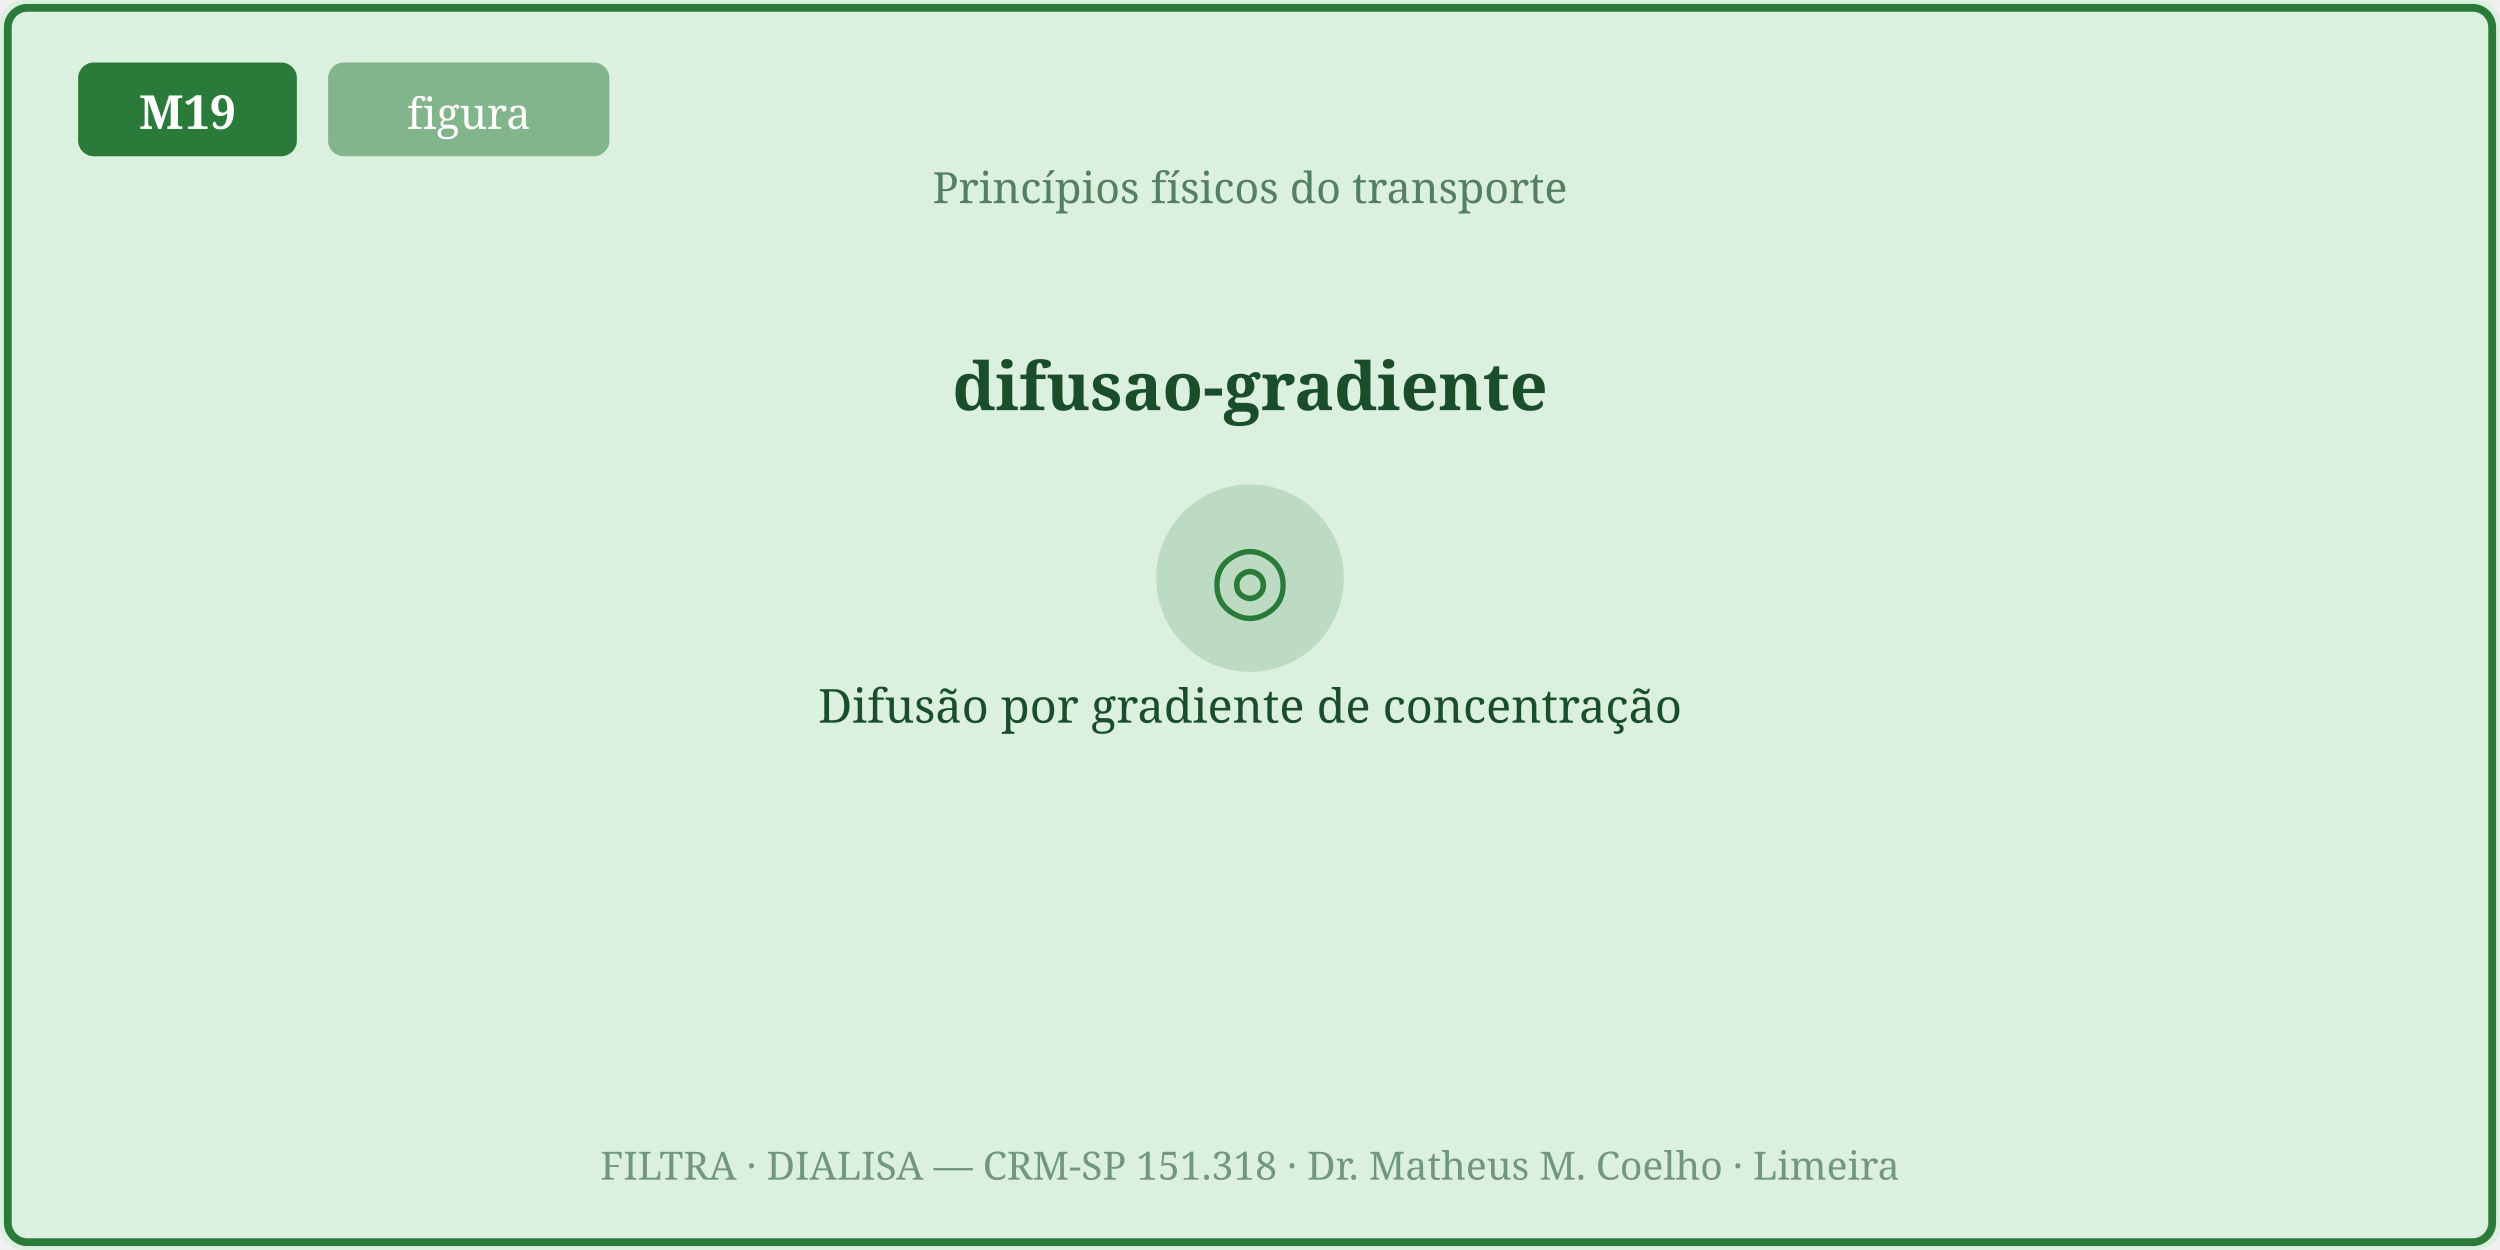
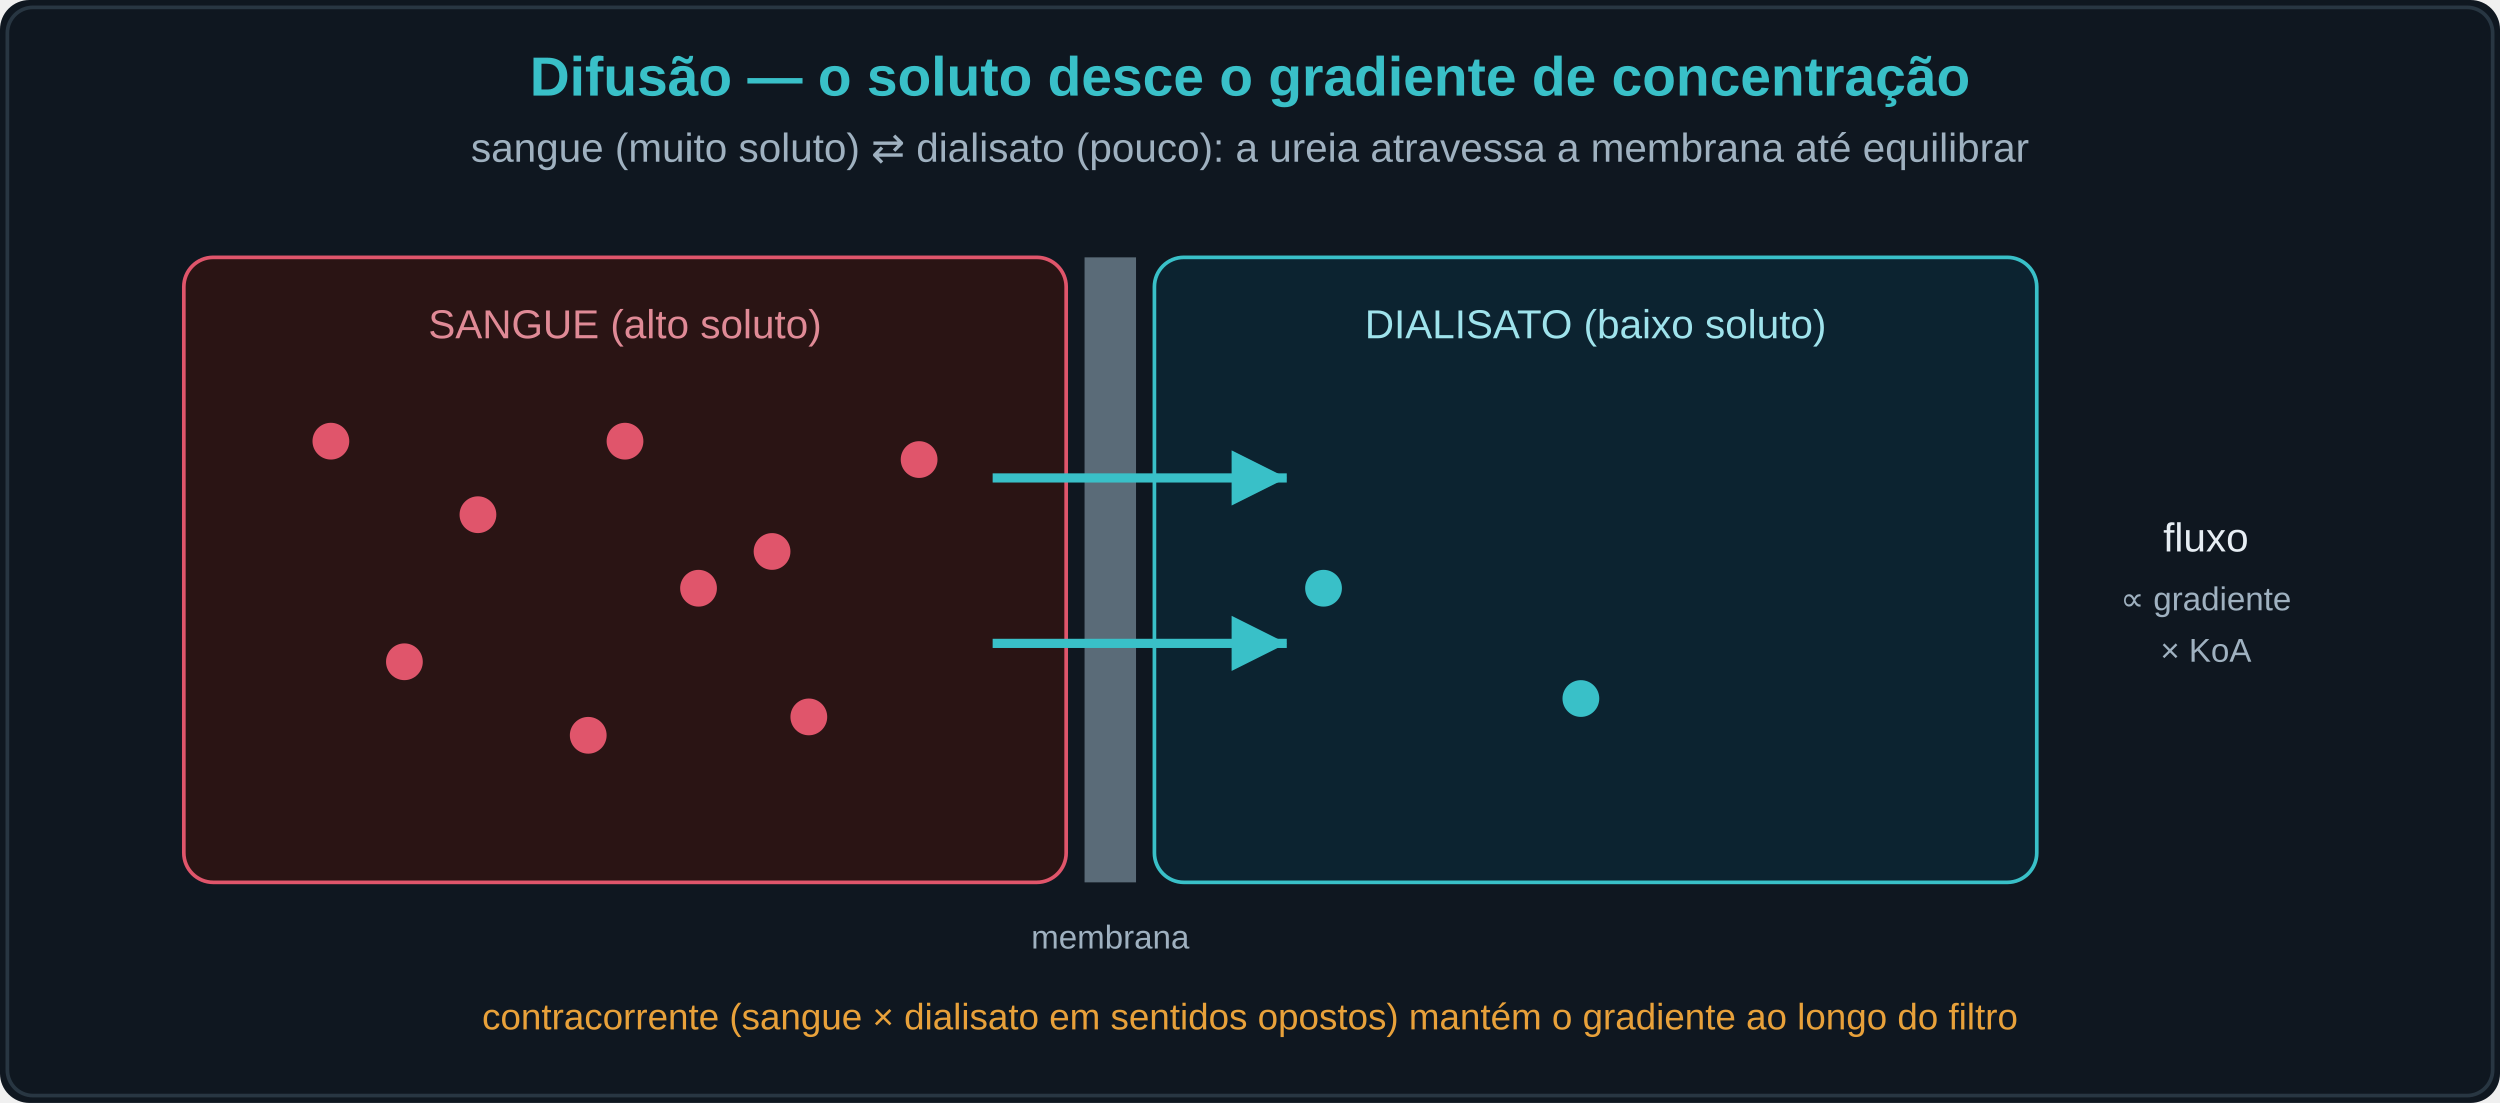
- <svg xmlns="http://www.w3.org/2000/svg" viewBox="0 0 640 320" font-family="Georgia,serif">
-   <rect width="640" height="320" fill="#dcf0e0" rx="6" />
-   <rect x="2" y="2" width="636" height="316" rx="5" fill="none" stroke="#2a7a3a" stroke-width="2" />
-   <rect x="20" y="16" width="56" height="24" rx="4" fill="#2a7a3a" />
-   <text x="48" y="33" text-anchor="middle" font-size="12" font-weight="bold" fill="white">M19</text>
-   <rect x="84" y="16" width="72" height="24" rx="4" fill="#2a7a3a" opacity="0.5" />
-   <text x="120" y="33" text-anchor="middle" font-size="11" fill="white">figura</text>
-   <text x="320" y="52" text-anchor="middle" font-size="11" fill="#1a4e2a" opacity="0.7">Princípios físicos do transporte</text>
-   <text x="320" y="105" text-anchor="middle" font-size="17" font-weight="bold" fill="#1a4e2a">difusao-gradiente</text>
-   <circle cx="320" cy="148" r="24" fill="#2a7a3a" opacity="0.18" />
-   <text x="320" y="156" text-anchor="middle" font-size="24" fill="#2a7a3a">◎</text>
-   <text x="320" y="185" text-anchor="middle" font-size="12" fill="#1a4e2a">Difusão por gradiente de concentração</text>
-   <text x="320" y="302" text-anchor="middle" font-size="10" fill="#1a4e2a" opacity="0.55">FILTRA · DIALISA — CRM-SP 151.318 · Dr. Matheus M. Coelho · Limeira</text>
+ <svg xmlns="http://www.w3.org/2000/svg" viewBox="0 0 680 300" font-family="system-ui,Arial,sans-serif">
+   <defs>
+     <marker id="d" markerWidth="9" markerHeight="9" refX="6" refY="3" orient="auto">
+       <path d="M0,0 L6,3 L0,6 z" fill="#39c0c8" />
+     </marker>
+   </defs>
+   <rect width="680" height="300" rx="8" fill="#0f1720" />
+   <rect x="2" y="2" width="676" height="296" rx="7" fill="none" stroke="#283642" />
+   <text x="340" y="26" text-anchor="middle" font-size="15" font-weight="bold" fill="#39c0c8">Difusão — o soluto desce o gradiente de concentração</text>
+   <text x="340" y="44" text-anchor="middle" font-size="11" fill="#9fb1c0">sangue (muito soluto) ⇄ dialisato (pouco): a ureia atravessa a membrana até equilibrar</text>
+   <rect x="50" y="70" width="240" height="170" rx="8" fill="#2a1414" stroke="#e0556b" />
+   <text x="170" y="92" text-anchor="middle" font-size="11" fill="#e08a96">SANGUE (alto soluto)</text>
+   <g fill="#e0556b">
+     <circle cx="90" cy="120" r="5" />
+     <circle cx="130" cy="140" r="5" />
+     <circle cx="170" cy="120" r="5" />
+     <circle cx="210" cy="150" r="5" />
+     <circle cx="250" cy="125" r="5" />
+     <circle cx="110" cy="180" r="5" />
+     <circle cx="160" cy="200" r="5" />
+     <circle cx="220" cy="195" r="5" />
+     <circle cx="190" cy="160" r="5" />
+   </g>
+   <rect x="295" y="70" width="14" height="170" fill="#5a6b78" />
+   <text x="302" y="258" text-anchor="middle" font-size="9" fill="#9fb1c0">membrana</text>
+   <rect x="314" y="70" width="240" height="170" rx="8" fill="#0c2330" stroke="#39c0c8" />
+   <text x="434" y="92" text-anchor="middle" font-size="11" fill="#9fe3ec">DIALISATO (baixo soluto)</text>
+   <g fill="#39c0c8">
+     <circle cx="360" cy="160" r="5" />
+     <circle cx="430" cy="190" r="5" />
+   </g>
+   <line x1="270" y1="130" x2="350" y2="130" stroke="#39c0c8" stroke-width="2.5" marker-end="url(#d)" />
+   <line x1="270" y1="175" x2="350" y2="175" stroke="#39c0c8" stroke-width="2.5" marker-end="url(#d)" />
+   <text x="600" y="150" font-size="11" fill="#e7eef4" text-anchor="middle">fluxo</text>
+   <text x="600" y="166" font-size="9" fill="#9fb1c0" text-anchor="middle">∝ gradiente</text>
+   <text x="600" y="180" font-size="9" fill="#9fb1c0" text-anchor="middle">× KoA</text>
+   <text x="340" y="280" text-anchor="middle" font-size="10" fill="#e8a13a">contracorrente (sangue × dialisato em sentidos opostos) mantém o gradiente ao longo do filtro</text>
</svg>
